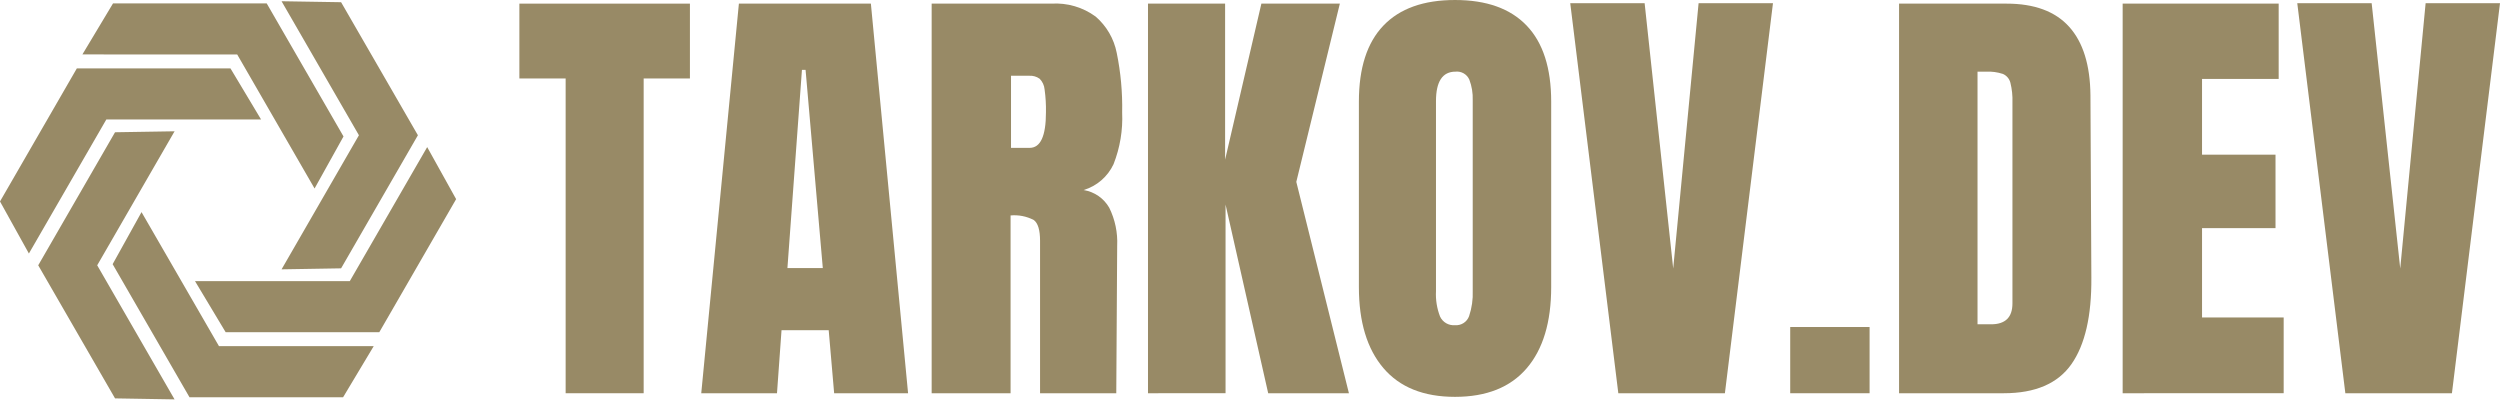
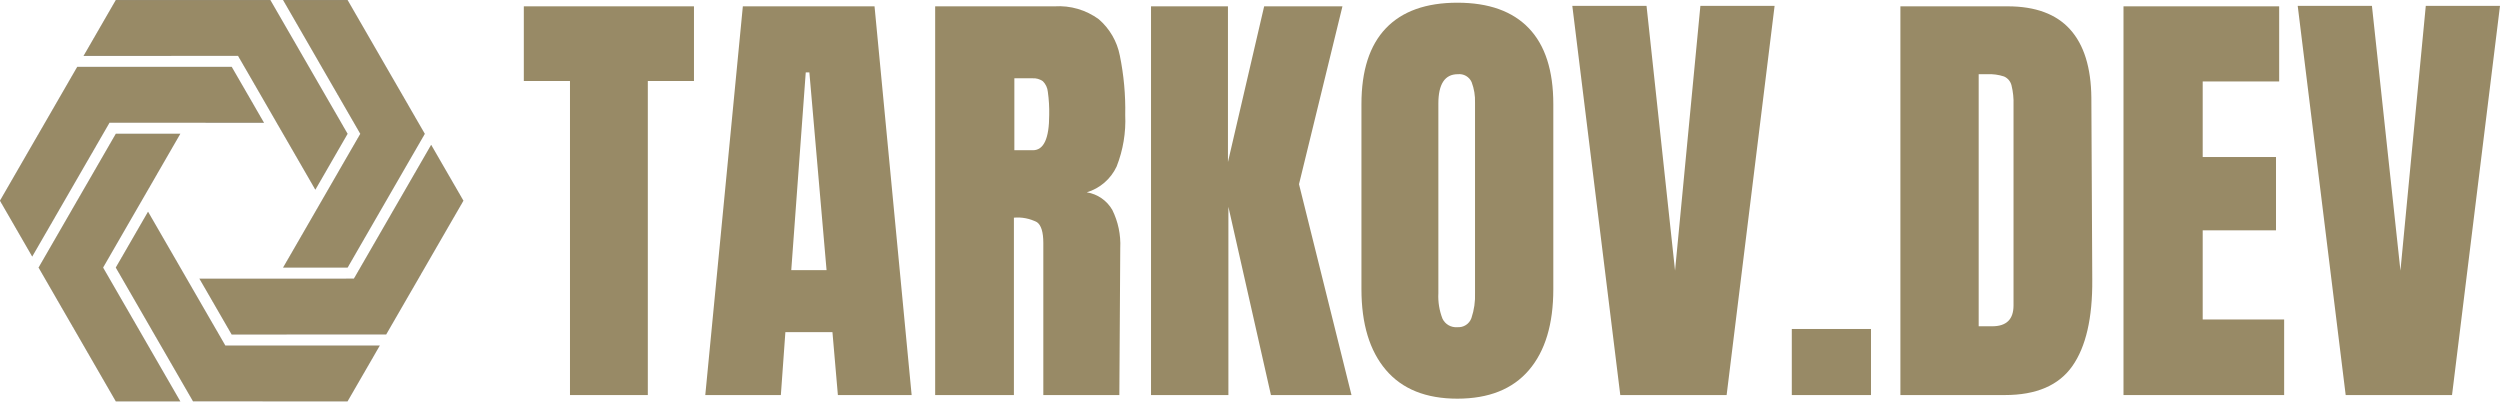
- <svg xmlns="http://www.w3.org/2000/svg" viewBox="0 0 335.726 53.634">
+ <svg xmlns="http://www.w3.org/2000/svg" viewBox="0 0 336.481 54.023">
  <defs>
-     <style>.a{fill:#988a66;}</style>
+     <style>.a,.b{fill:#988a66;}.b{stroke:#1d1d1b;stroke-miterlimit:10;stroke-width:0.01px;}</style>
  </defs>
-   <path class="a" d="M177.231,413.239v-42.27h-6.213v-10.05H193.92v10.05h-6.212v42.27Z" transform="translate(-101.2705 -360.4316)" />
-   <path class="a" d="M195.442,413.239l5.055-52.32h17.724l4.995,52.32h-9.928l-.731-8.466h-6.335l-.609,8.466Zm11.572-16.811h4.751l-2.314-26.617h-.487Z" transform="translate(-101.2705 -360.4316)" />
-   <path class="a" d="M226.383,360.919h16.08a9.082,9.082,0,0,1,5.939,1.736,8.629,8.629,0,0,1,2.833,4.872,36.251,36.251,0,0,1,.731,8.01,16.885,16.885,0,0,1-1.157,6.943,6.498,6.498,0,0,1-4.019,3.472,4.845,4.845,0,0,1,3.441,2.376,10.433,10.433,0,0,1,1.066,5.116l-.121,19.795H240.94V392.774q0-2.193-.853-2.802a5.669,5.669,0,0,0-3.106-.609v23.876H226.383Zm13.156,19.369q2.192,0,2.192-4.75a19.377,19.377,0,0,0-.183-3.106,2.309,2.309,0,0,0-.67-1.431,2.176,2.176,0,0,0-1.401-.396h-2.437v9.684Z" transform="translate(-101.2705 -360.4316)" />
-   <path class="a" d="M255.435,413.239v-52.32H265.79v20.952l4.872-20.952h10.537l-5.847,23.937,7.065,28.383H271.576L265.85,387.901v25.337Z" transform="translate(-101.2705 -360.4316)" />
-   <path class="a" d="M287.045,409.858q-3.289-3.867-3.289-10.872V374.075q0-6.761,3.289-10.202t9.623-3.441q6.334,0,9.623,3.441t3.289,10.202v24.911q0,7.066-3.289,10.902t-9.623,3.837Q290.334,413.726,287.045,409.858Zm11.511-6.974a9.489,9.489,0,0,0,.487-3.411v-25.581a7.112,7.112,0,0,0-.457-2.772,1.815,1.815,0,0,0-1.858-1.066q-2.619,0-2.619,3.959v25.52a8.265,8.265,0,0,0,.548,3.411,2.023,2.023,0,0,0,2.01,1.157A1.85,1.85,0,0,0,298.557,402.884Z" transform="translate(-101.2705 -360.4316)" />
-   <path class="a" d="M318.595,413.239l-6.456-52.381h9.989l3.837,35.631,3.411-35.631h9.988l-6.456,52.381Z" transform="translate(-101.2705 -360.4316)" />
-   <path class="a" d="M341.679,413.239v-8.893h10.659v8.893Z" transform="translate(-101.2705 -360.4316)" />
-   <path class="a" d="M356.296,360.919h14.435q5.603,0,8.405,3.107t2.862,9.197l.122,24.485q.06,7.735-2.681,11.633t-9.075,3.898H356.296ZM368.66,403.981q2.862,0,2.862-2.802V374.197a9.57,9.57,0,0,0-.274-2.649,1.764,1.764,0,0,0-1.005-1.188,6.234,6.234,0,0,0-2.254-.305H366.833V403.981Z" transform="translate(-101.2705 -360.4316)" />
-   <path class="a" d="M386.323,413.239v-52.32h20.952V371.03h-10.293v10.171H406.85v9.867h-9.867v11.999h10.963v10.171Z" transform="translate(-101.2705 -360.4316)" />
-   <path class="a" d="M416.228,413.239l-6.456-52.381h9.989l3.837,35.631,3.411-35.631h9.988l-6.456,52.381Z" transform="translate(-101.2705 -360.4316)" />
-   <polygon class="a" points="15.179 0.454 11.066 7.309 31.854 7.316 42.244 25.312 46.13 18.323 35.815 0.456 15.179 0.454" />
-   <polygon class="a" points="15.126 35.475 19.006 28.485 29.406 46.485 50.186 46.485 46.076 53.345 25.446 53.345 15.126 35.475" />
-   <polygon class="a" points="0 27.054 3.88 34.044 14.28 16.044 35.06 16.044 30.95 9.184 10.32 9.184 0 27.054" />
-   <polygon class="a" points="30.303 44.611 26.189 37.756 46.977 37.749 57.367 19.753 61.253 26.743 50.938 44.609 30.303 44.611" />
-   <polygon class="a" points="15.449 53.499 23.442 53.634 13.054 35.627 23.444 17.631 15.448 17.761 5.133 35.627 15.449 53.499" />
-   <polygon class="a" points="45.805 36.035 37.812 36.17 48.2 18.163 37.81 0.167 45.806 0.297 56.121 18.163 45.805 36.035" />
+   <path class="a" d="M76.715,53.172v-42.27H70.502V.852H93.403v10.05H87.191v42.27Z" />
+   <path class="a" d="M94.926,53.172,99.981.852h17.724l4.995,52.32H112.772l-.731-8.466h-6.335l-.609,8.466Zm11.572-16.811h4.751L108.935,9.744h-.487Z" />
+   <path class="a" d="M125.866.852h16.08a9.082,9.082,0,0,1,5.938,1.736A8.629,8.629,0,0,1,150.717,7.46a36.25,36.25,0,0,1,.73,8.01,16.886,16.886,0,0,1-1.157,6.943,6.498,6.498,0,0,1-4.019,3.472,4.846,4.846,0,0,1,3.441,2.376,10.433,10.433,0,0,1,1.066,5.116l-.122,19.795H140.423V32.707q0-2.193-.853-2.802a5.67,5.67,0,0,0-3.106-.609v23.876H125.866ZM139.023,20.22q2.192,0,2.192-4.75a19.378,19.378,0,0,0-.183-3.106,2.309,2.309,0,0,0-.67-1.431,2.177,2.177,0,0,0-1.401-.396H136.525V20.22Z" />
+   <path class="a" d="M154.918,53.172V.852H165.273V21.804L170.146.852h10.537l-5.847,23.937,7.065,28.383H171.059l-5.726-25.337V53.172Z" />
+   <path class="a" d="M186.529,49.791Q183.24,45.924,183.24,38.919V14.008q0-6.761,3.289-10.202T196.152.364q6.334,0,9.623,3.441t3.289,10.202V38.919q0,7.066-3.289,10.902t-9.623,3.837Q189.817,53.659,186.529,49.791ZM198.04,42.817a9.488,9.488,0,0,0,.487-3.411V13.825a7.114,7.114,0,0,0-.457-2.772,1.815,1.815,0,0,0-1.858-1.066q-2.619,0-2.619,3.959V39.467a8.265,8.265,0,0,0,.548,3.411,2.023,2.023,0,0,0,2.01,1.157A1.85,1.85,0,0,0,198.04,42.817Z" />
+   <path class="a" d="M218.078,53.172,211.622.791h9.989l3.837,35.631L228.859.791h9.988l-6.456,52.381Z" />
+   <path class="a" d="M241.162,53.172V44.279h10.659v8.893Z" />
+   <path class="a" d="M255.779.852h14.435q5.603,0,8.405,3.106t2.862,9.197l.122,24.485q.06,7.735-2.681,11.633t-9.075,3.898H255.779Zm12.364,43.062q2.862,0,2.862-2.802V14.13a9.572,9.572,0,0,0-.273-2.649,1.764,1.764,0,0,0-1.005-1.188,6.235,6.235,0,0,0-2.254-.305h-1.157V43.914Z" />
+   <path class="a" d="M285.807,53.172V.852h20.952V10.963H296.466V21.134h9.867v9.867h-9.867V43h10.963V53.172Z" />
+   <path class="a" d="M315.711,53.172,309.255.791h9.989l3.837,35.631L326.492.791h9.988l-6.456,52.381Z" />
+   <path class="b" d="M24.253,54.012h-8.66c-1.087-1.877-8.155-14.103-10.39-18,2.24-3.896,9.415-16.32,10.39-18h8.66c-3.416,5.919-6.976,12.077-10.39,18Z" />
+   <path class="b" d="M51.101,46.513l-4.33,7.5c-2.17.003-16.291.011-20.783-.002-2.254-3.888-9.426-16.314-10.393-17.998l4.33-7.5c3.418,5.918,6.971,12.08,10.393,17.998Z" />
+   <path class="b" d="M58.031,19.513l4.33,7.5C61.279,28.893,54.225,41.127,51.968,45.011c-4.494.008-18.841.006-20.783.002l-4.33-7.5c6.834-.001,13.947.003,20.784-.002Z" />
+   <path class="b" d="M38.114.012h8.66c1.087,1.877,8.155,14.103,10.39,18-2.24,3.896-9.415,16.32-10.39,18h-8.66c3.416-5.919,6.976-12.077,10.39-18Z" />
+   <path class="b" d="M11.266,7.51l4.33-7.5c2.17-.003,16.291-.011,20.784.002C38.633,3.9,45.805,16.326,46.773,18.01l-4.33,7.5C39.025,19.592,35.472,13.43,32.049,7.512Z" />
+   <path class="b" d="M4.336,34.51l-4.33-7.5C1.088,25.13,8.142,12.896,10.399,9.012,14.893,9.004,29.24,9.006,31.183,9.01l4.33,7.5c-6.834.001-13.947-.003-20.784.002Z" />
</svg>
